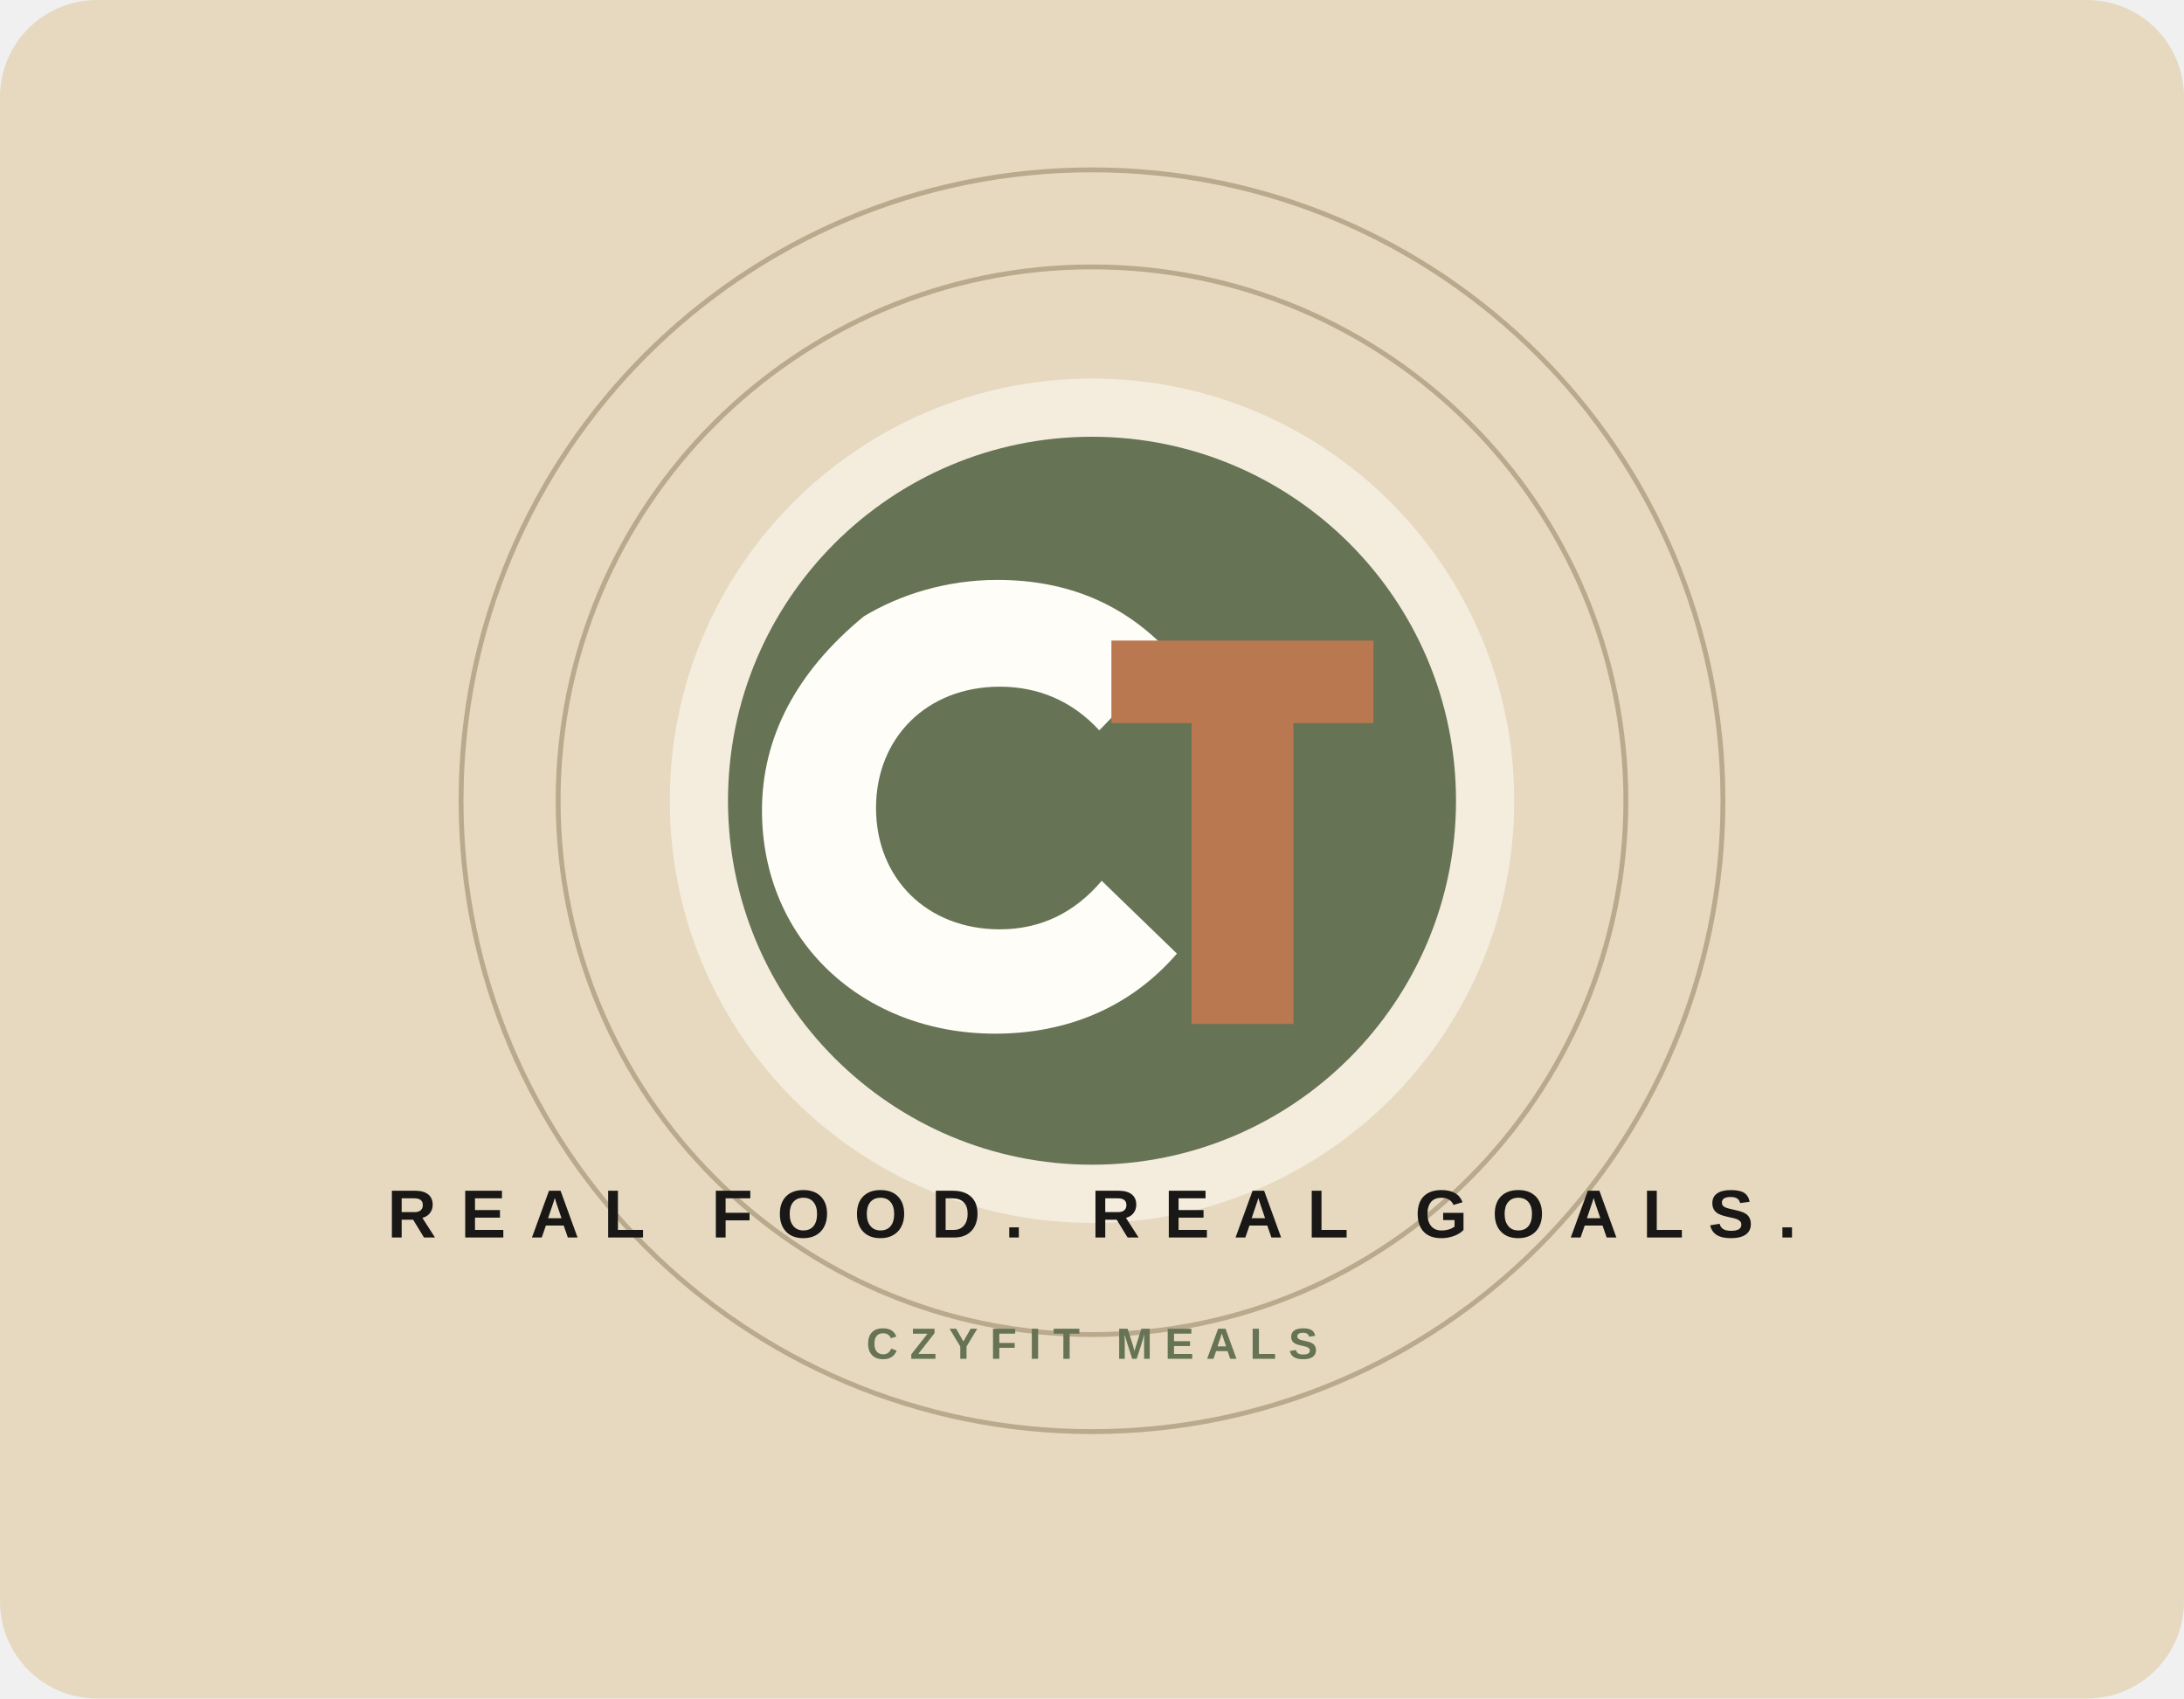
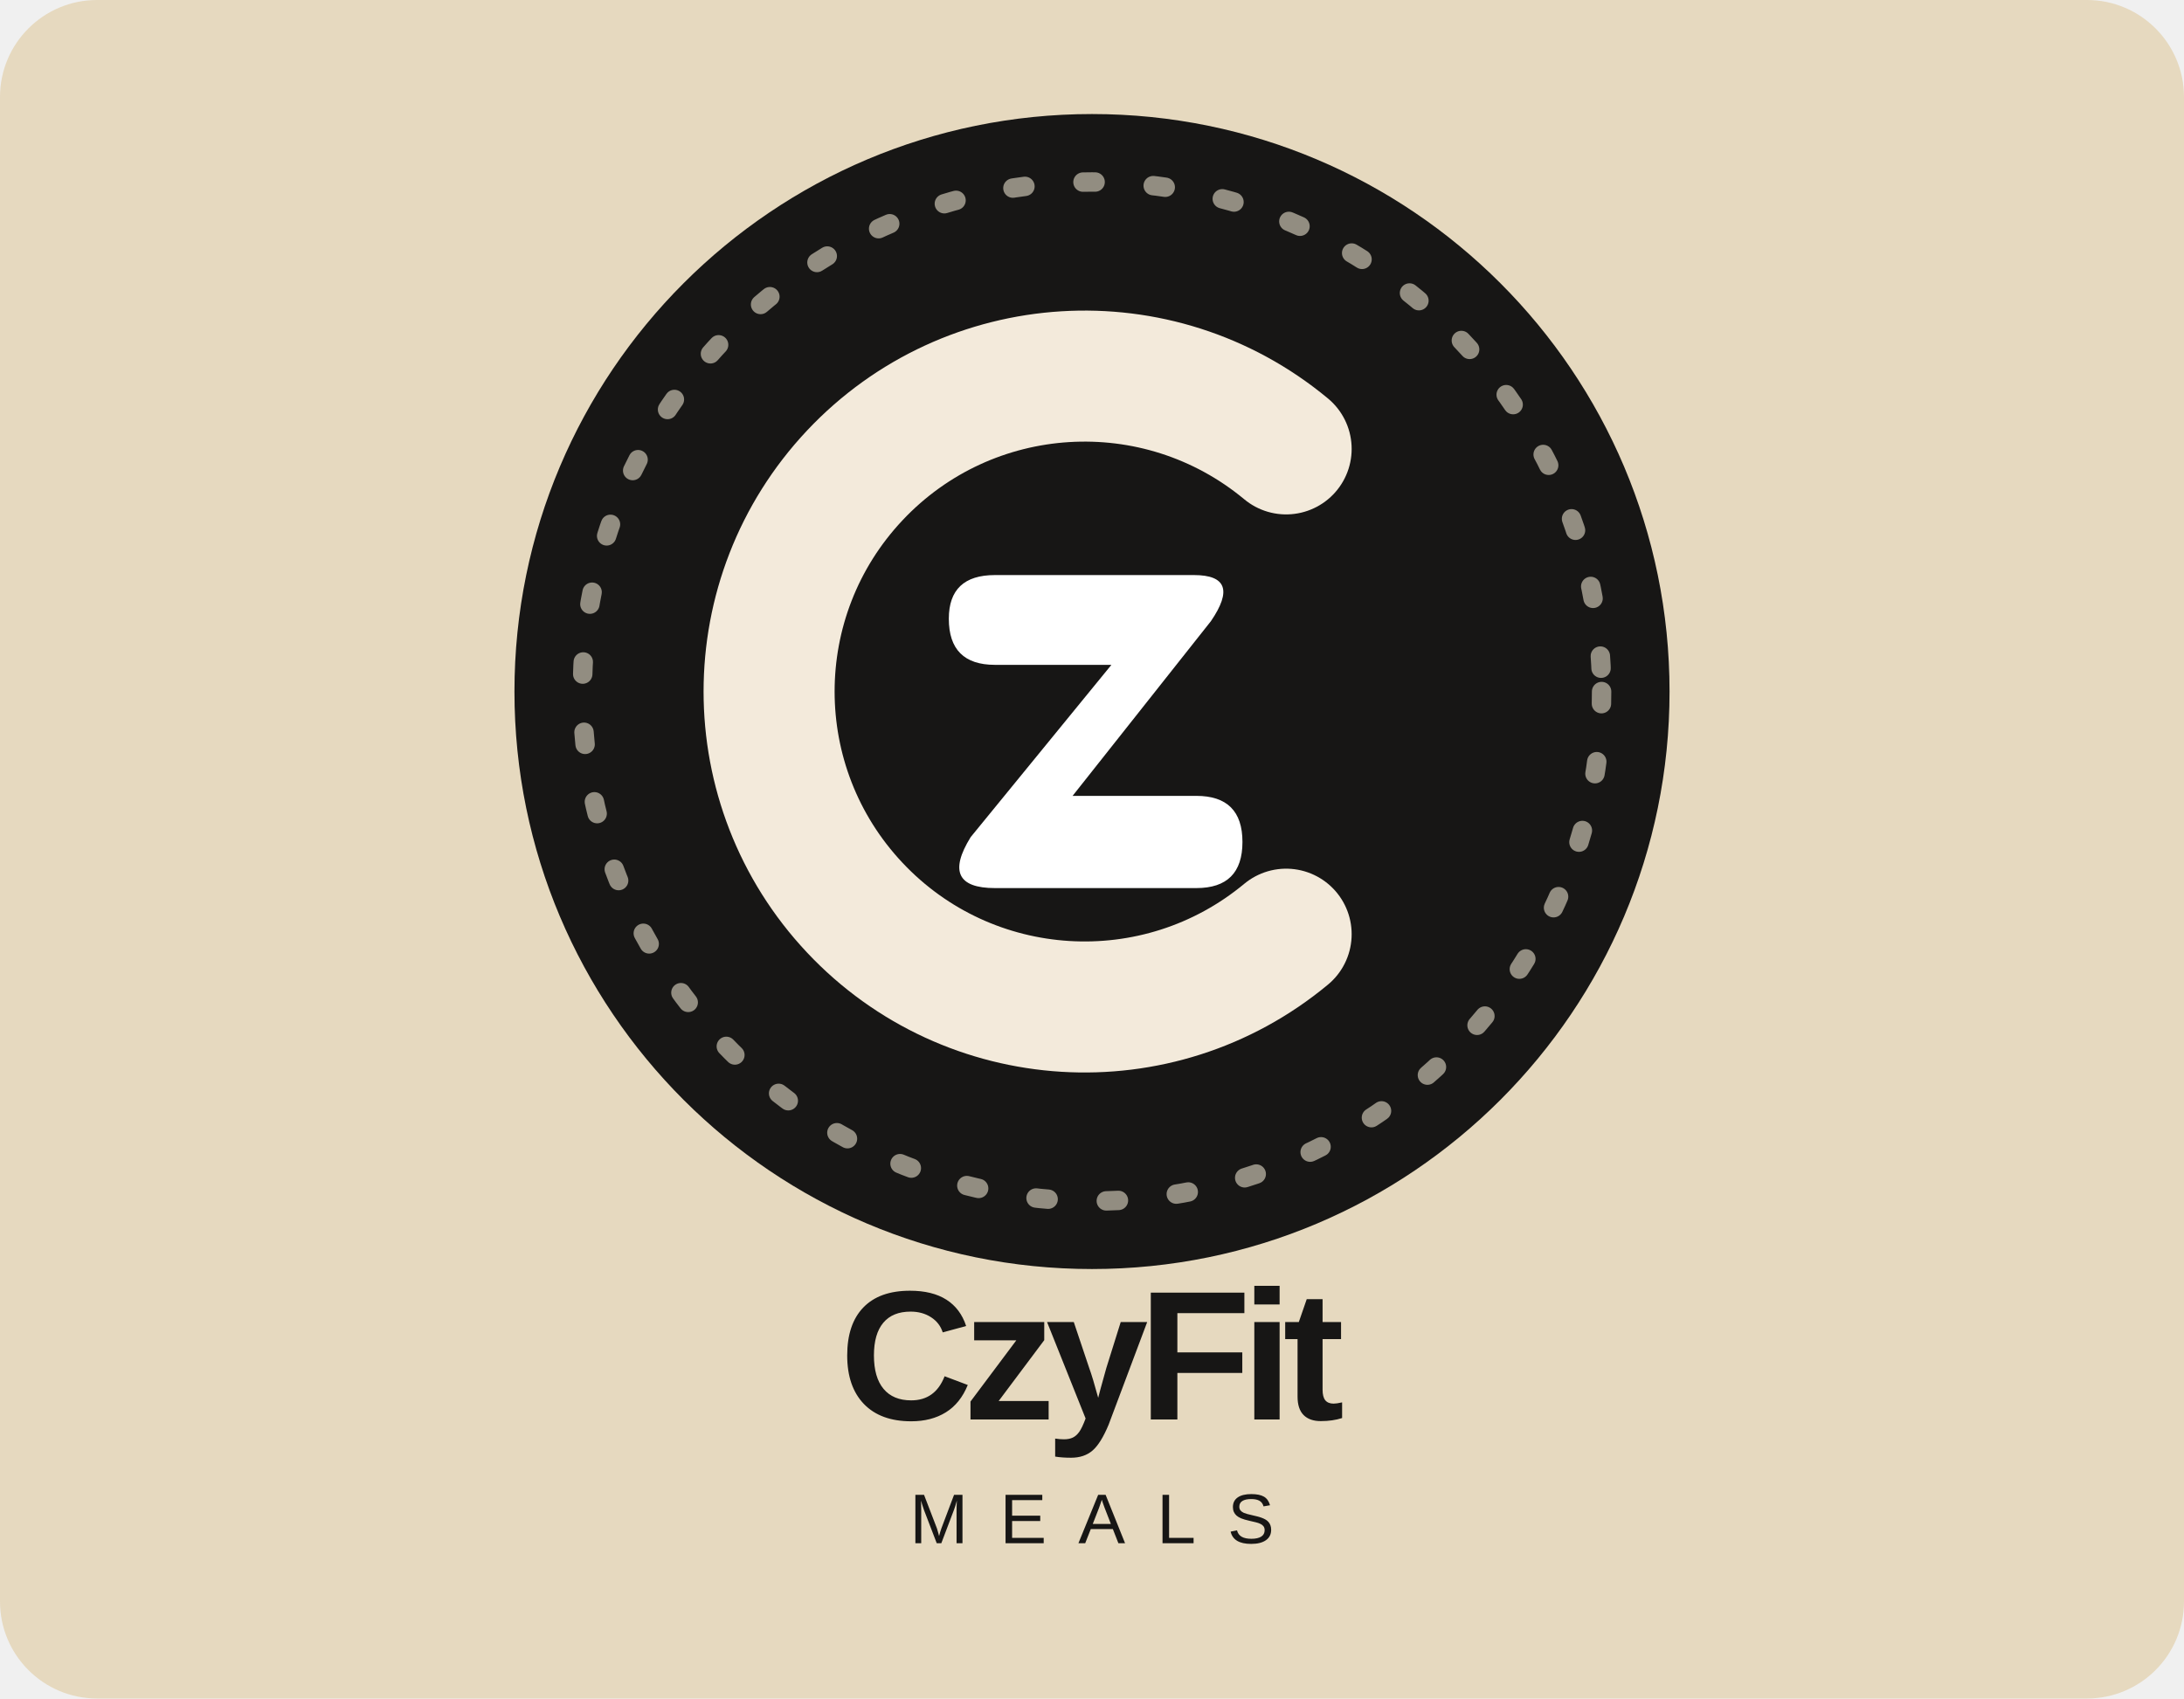
<svg xmlns="http://www.w3.org/2000/svg" viewBox="0 0 900 700">
  <rect width="900" height="700" rx="40" fill="#e6d9bf" />
-   <circle cx="450" cy="330" r="260" fill="none" stroke="#b9a98d" stroke-width="2" />
-   <circle cx="450" cy="330" r="220" fill="none" stroke="#b9a98d" stroke-width="2" />
-   <circle cx="450" cy="330" r="174" fill="#f4ecdd" />
-   <circle cx="450" cy="330" r="150" fill="#667354" />
-   <path d="M356 254c-28 23-42 50-42 80 0 54 42 92 96 92 30 0 56-11 75-33l-31-30c-11 13-25 20-42 20-30 0-51-21-51-50s21-50 51-50c16 0 30 6 41 18l30-31c-19-21-43-31-72-31-21 0-40 6-55 15z" fill="#fffdf8" />
-   <path d="M488 264h78v34h-33v124h-42V298h-33v-34z" fill="#b9784f" />
-   <text x="450" y="510" font-family="Arial,sans-serif" font-size="28" font-weight="800" letter-spacing="10" text-anchor="middle" fill="#191816">REAL FOOD. REAL GOALS.</text>
-   <text x="450" y="560" font-family="Arial,sans-serif" font-size="18" font-weight="700" letter-spacing="5" text-anchor="middle" fill="#667354">CZYFIT MEALS</text>
+   <g transform="translate(450 285)">
+     <circle r="238" fill="#171615" />
+     <circle r="210" fill="none" stroke="#928d81" stroke-width="8" stroke-dasharray="5 24" stroke-linecap="round" />
+     <path d="M80 -100 A130 130 0 1 0 80 100" fill="none" stroke="#f3eadb" stroke-width="54" stroke-linecap="round" />
+     <path d="M-40 -48 H42 Q62 -48 49 -29 L-8 43 H43 Q62 43 62 62 Q62 81 43 81 H-40 Q-63 81 -50 60 L8 -11 H-40 Q-59 -11 -59 -30 Q-59 -48 -40 -48Z" fill="#fff" />
+   </g>
+   <text x="450" y="585" font-family="Arial,Helvetica,sans-serif" font-size="76" font-weight="900" text-anchor="middle" fill="#171615" letter-spacing="-4">CzyFit</text>
+   <text x="450" y="636" font-family="Arial,Helvetica,sans-serif" font-size="29" font-weight="500" letter-spacing="13" text-anchor="middle" fill="#171615">MEALS</text>
</svg>
